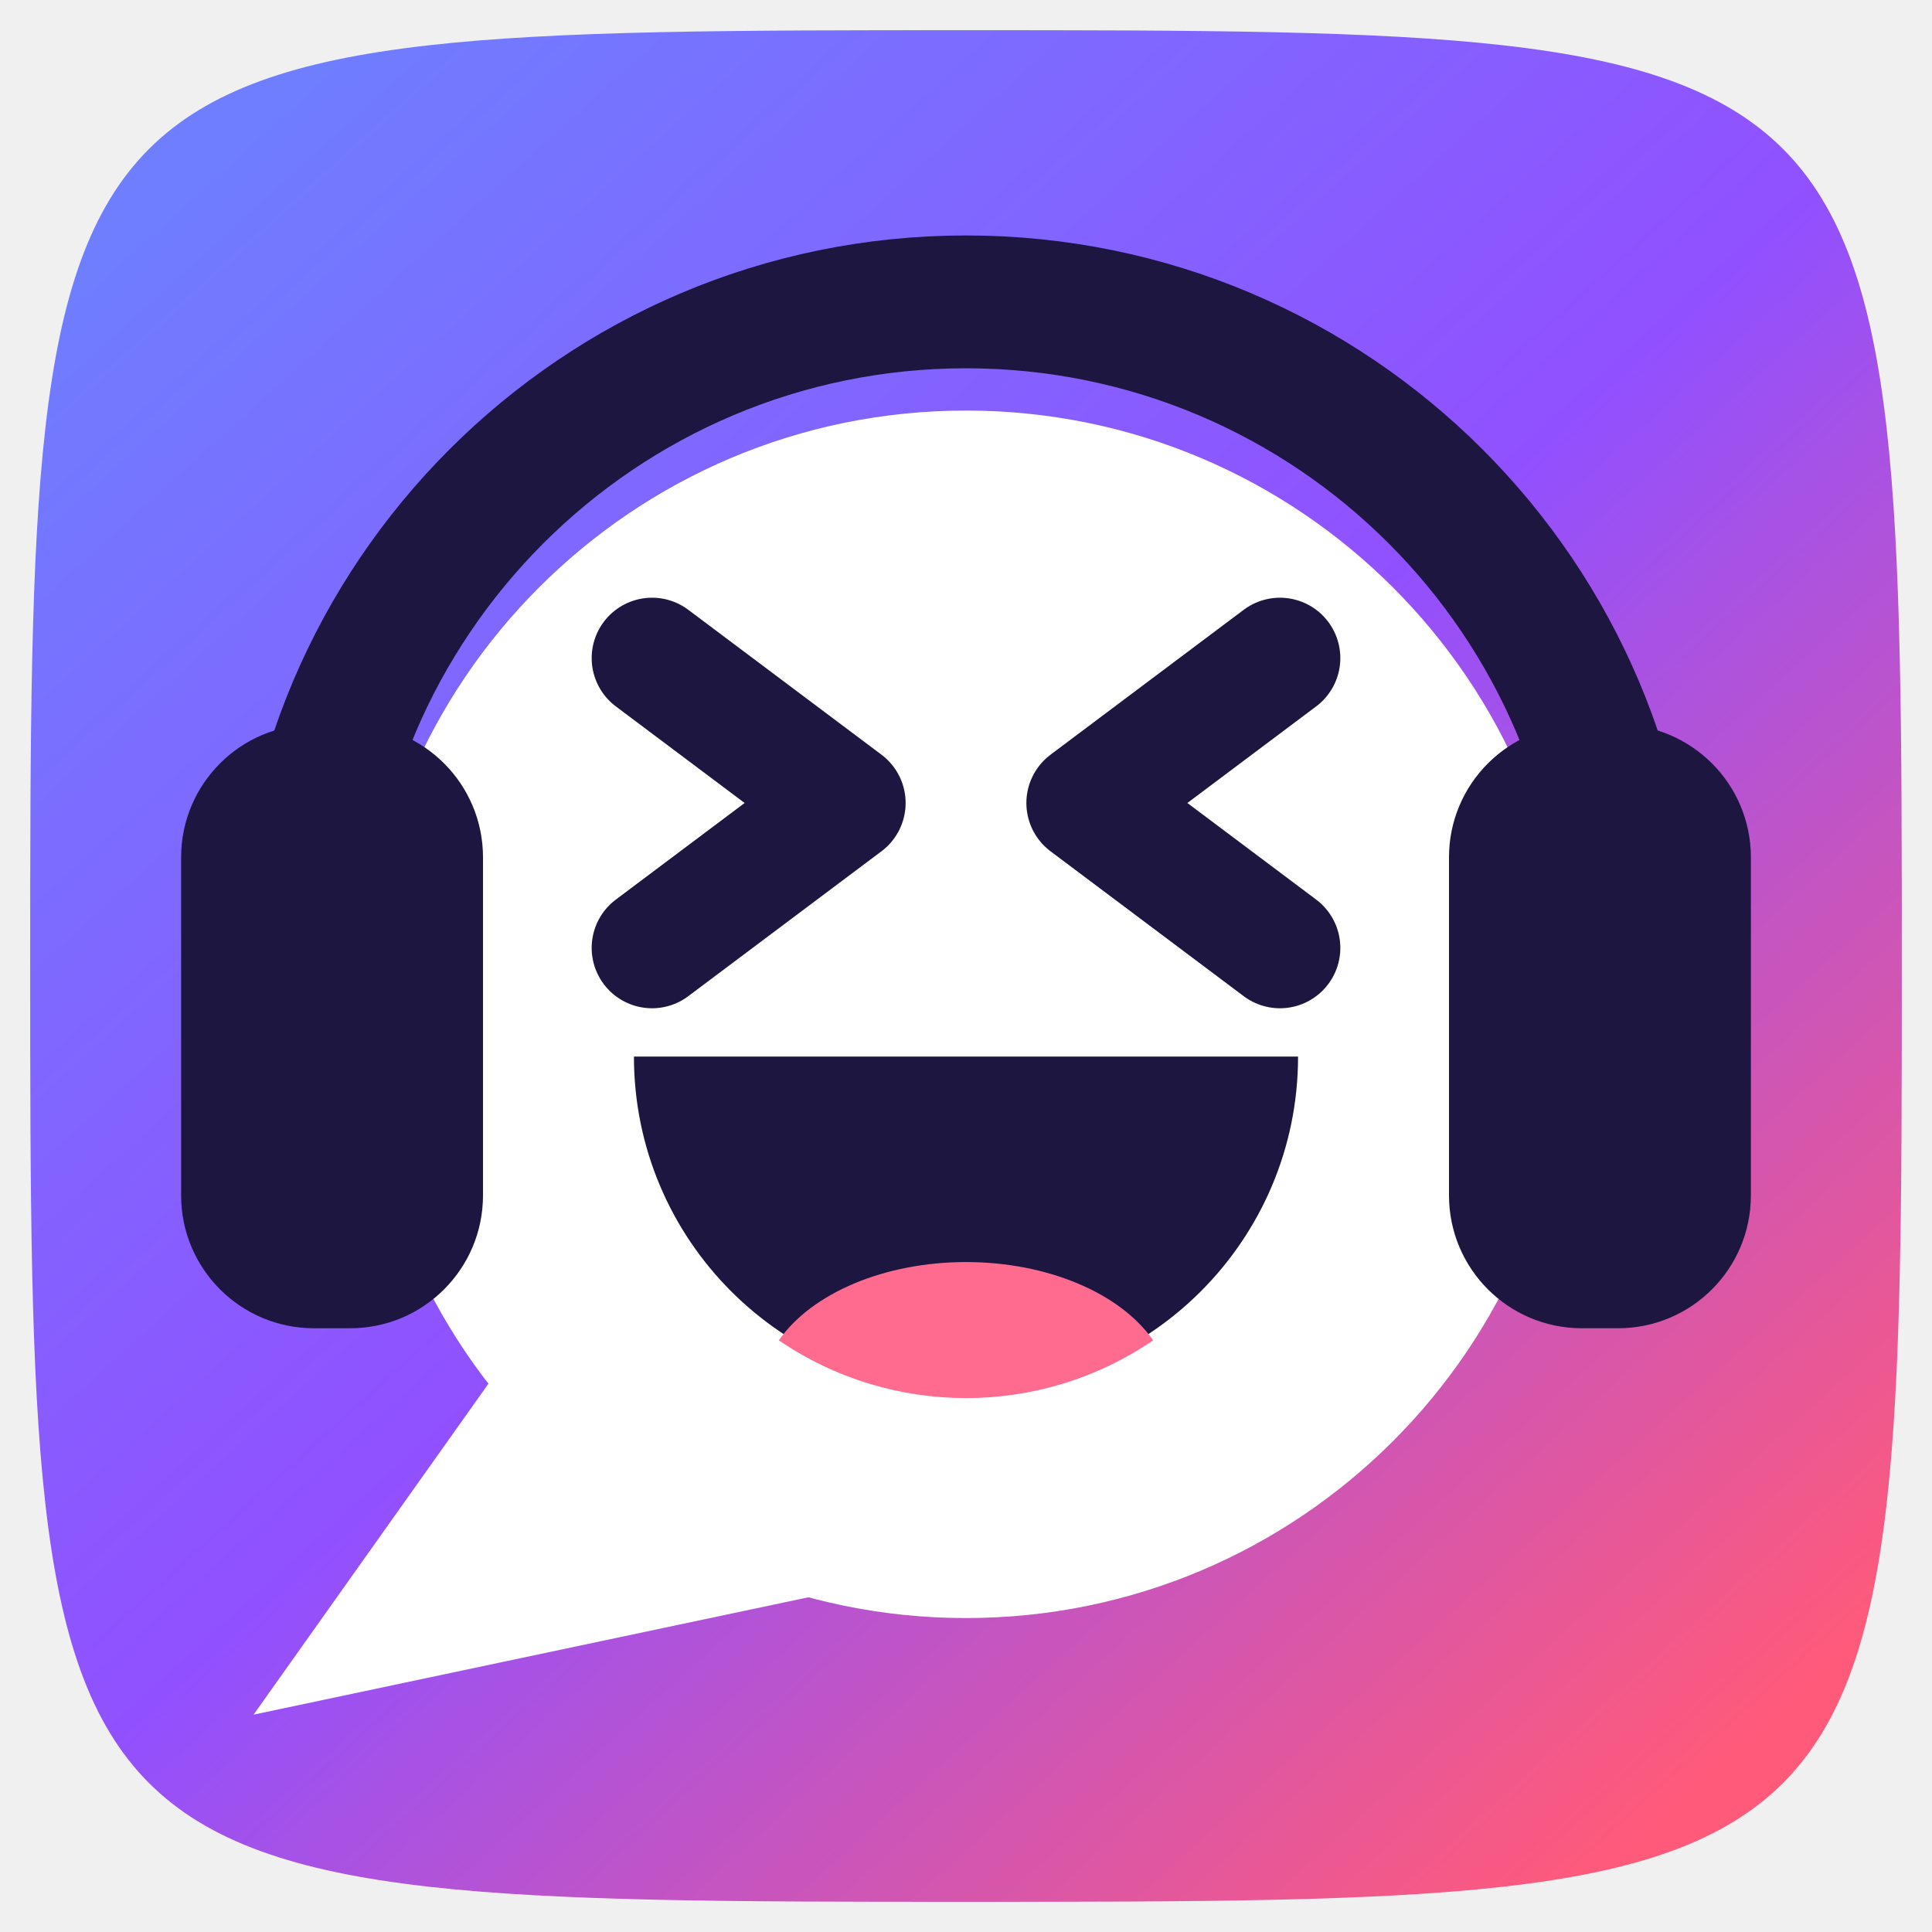
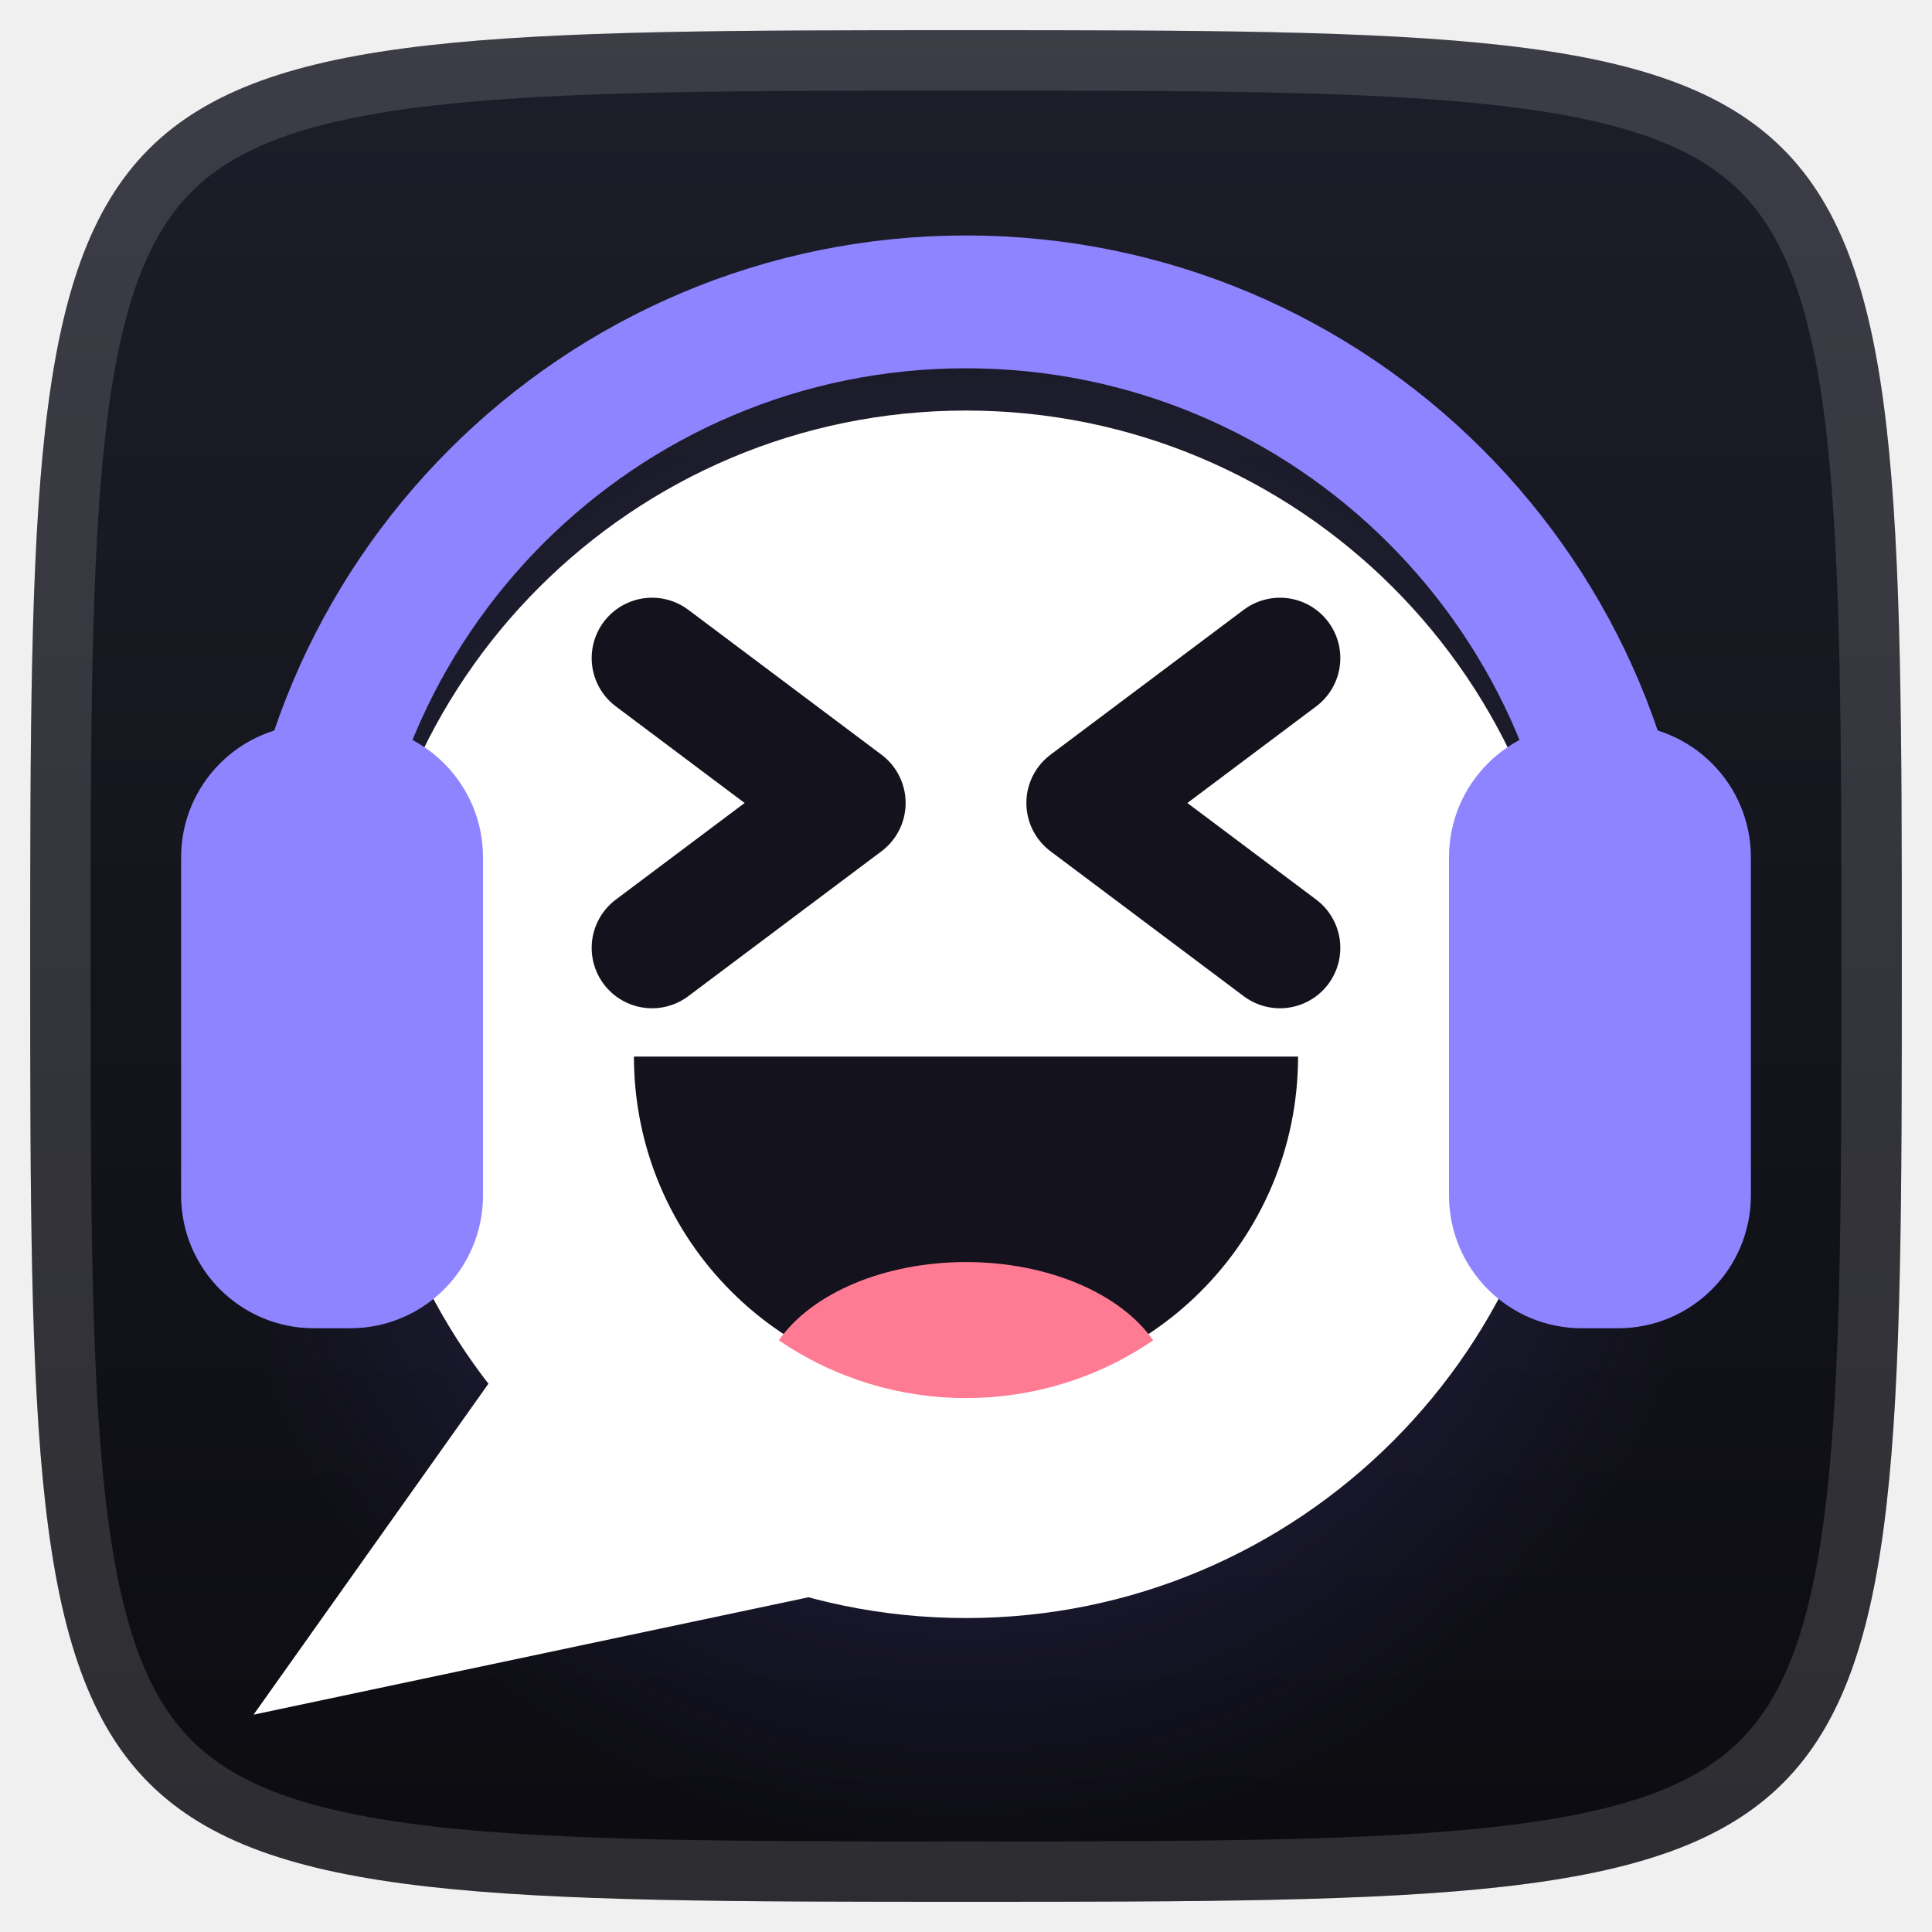
<svg xmlns="http://www.w3.org/2000/svg" viewBox="0 0 32 32" width="32" height="32">
  <defs>
-     <linearGradient id="bg" gradientUnits="userSpaceOnUse" x1="3.75" y1="2.50" x2="28.25" y2="29.50">
-       <stop offset="0" stop-color="#6f7dff" />
-       <stop offset="0.5" stop-color="#9150ff" />
-       <stop offset="1" stop-color="#ff5a7a" />
+     <linearGradient id="bg" x1="0" y1="0" x2="0" y2="32" gradientUnits="userSpaceOnUse">
+       <stop offset="0" stop-color="#1e1e2a" />
+       <stop offset="1" stop-color="#0b0b10" />
    </linearGradient>
+     <radialGradient id="glow" cx="16.0" cy="17.92" r="12.8" gradientUnits="userSpaceOnUse">
+       <stop offset="0" stop-color="#6a5cf6" stop-opacity=".32" />
+       <stop offset="1" stop-color="#6a5cf6" stop-opacity="0" />
+     </radialGradient>
+     <clipPath id="forma">
+       <path d="M31.5 16C31.5 31.42 31.42 31.5 16 31.5C0.58 31.5 0.5 31.42 0.5 16C0.5 0.58 0.58 0.5 16 0.5C31.42 0.5 31.5 0.58 31.5 16Z" />
+     </clipPath>
  </defs>
  <path d="M31.5 16C31.5 31.42 31.42 31.5 16 31.5C0.58 31.5 0.5 31.42 0.5 16C0.5 0.58 0.58 0.5 16 0.5C31.42 0.5 31.5 0.58 31.5 16Z" fill="url(#bg)" />
-   <path d="M5 16 A11 11 0 0 1 27 16" fill="none" stroke="#1c1640" stroke-width="2.2" />
-   <circle cx="16" cy="16.8" r="10" fill="#fff" />
-   <path d="M8.6 22.2 L4.2 28.4 L14.6 26.2 Z" fill="#fff" />
-   <rect x="3" y="12" width="5" height="10" rx="2.2" fill="#1c1640" />
-   <rect x="24" y="12" width="5" height="10" rx="2.2" fill="#1c1640" />
-   <g fill="none" stroke="#1c1640" stroke-width="2" stroke-linecap="round" stroke-linejoin="round">
+   <path d="M31.5 16C31.5 31.42 31.42 31.5 16 31.5C0.58 31.5 0.5 31.42 0.5 16C0.5 0.58 0.58 0.5 16 0.5C31.42 0.5 31.5 0.58 31.5 16Z" fill="url(#glow)" />
+   <path d="M31.5 16C31.5 31.42 31.42 31.5 16 31.5C0.58 31.5 0.5 31.42 0.5 16C0.5 0.58 0.58 0.5 16 0.5C31.42 0.5 31.5 0.58 31.5 16Z" fill="none" stroke="#fff" stroke-opacity=".14" stroke-width="2" clip-path="url(#forma)" />
+   <path d="M5 16 A11 11 0 0 1 27 16" fill="none" stroke="#8f84ff" stroke-width="2.2" />
+   <circle cx="16" cy="16.8" r="10" fill="#ffffff" />
+   <path d="M8.6 22.2 L4.2 28.4 L14.6 26.2 Z" fill="#ffffff" />
+   <rect x="3" y="12" width="5" height="10" rx="2.2" fill="#8f84ff" />
+   <rect x="24" y="12" width="5" height="10" rx="2.2" fill="#8f84ff" />
+   <g fill="none" stroke="#14121c" stroke-width="2" stroke-linecap="round" stroke-linejoin="round">
    <path d="M10.8 10.9 L14 13.3 L10.8 15.7" />
    <path d="M21.2 10.9 L18 13.3 L21.2 15.7" />
  </g>
-   <path d="M10.5 17.5 H21.5 A5.5 5.5 0 0 1 10.5 17.5 Z" fill="#1c1640" />
-   <path d="M12.9 22.2 A3.4 2.2 0 0 1 19.1 22.2 A5.5 5.5 0 0 1 12.9 22.2 Z" fill="#ff6b8f" />
+   <path d="M10.5 17.5 H21.5 A5.5 5.5 0 0 1 10.5 17.5 Z" fill="#14121c" />
+   <path d="M12.9 22.2 A3.4 2.2 0 0 1 19.1 22.2 A5.5 5.5 0 0 1 12.9 22.2 Z" fill="#ff7a93" />
</svg>
